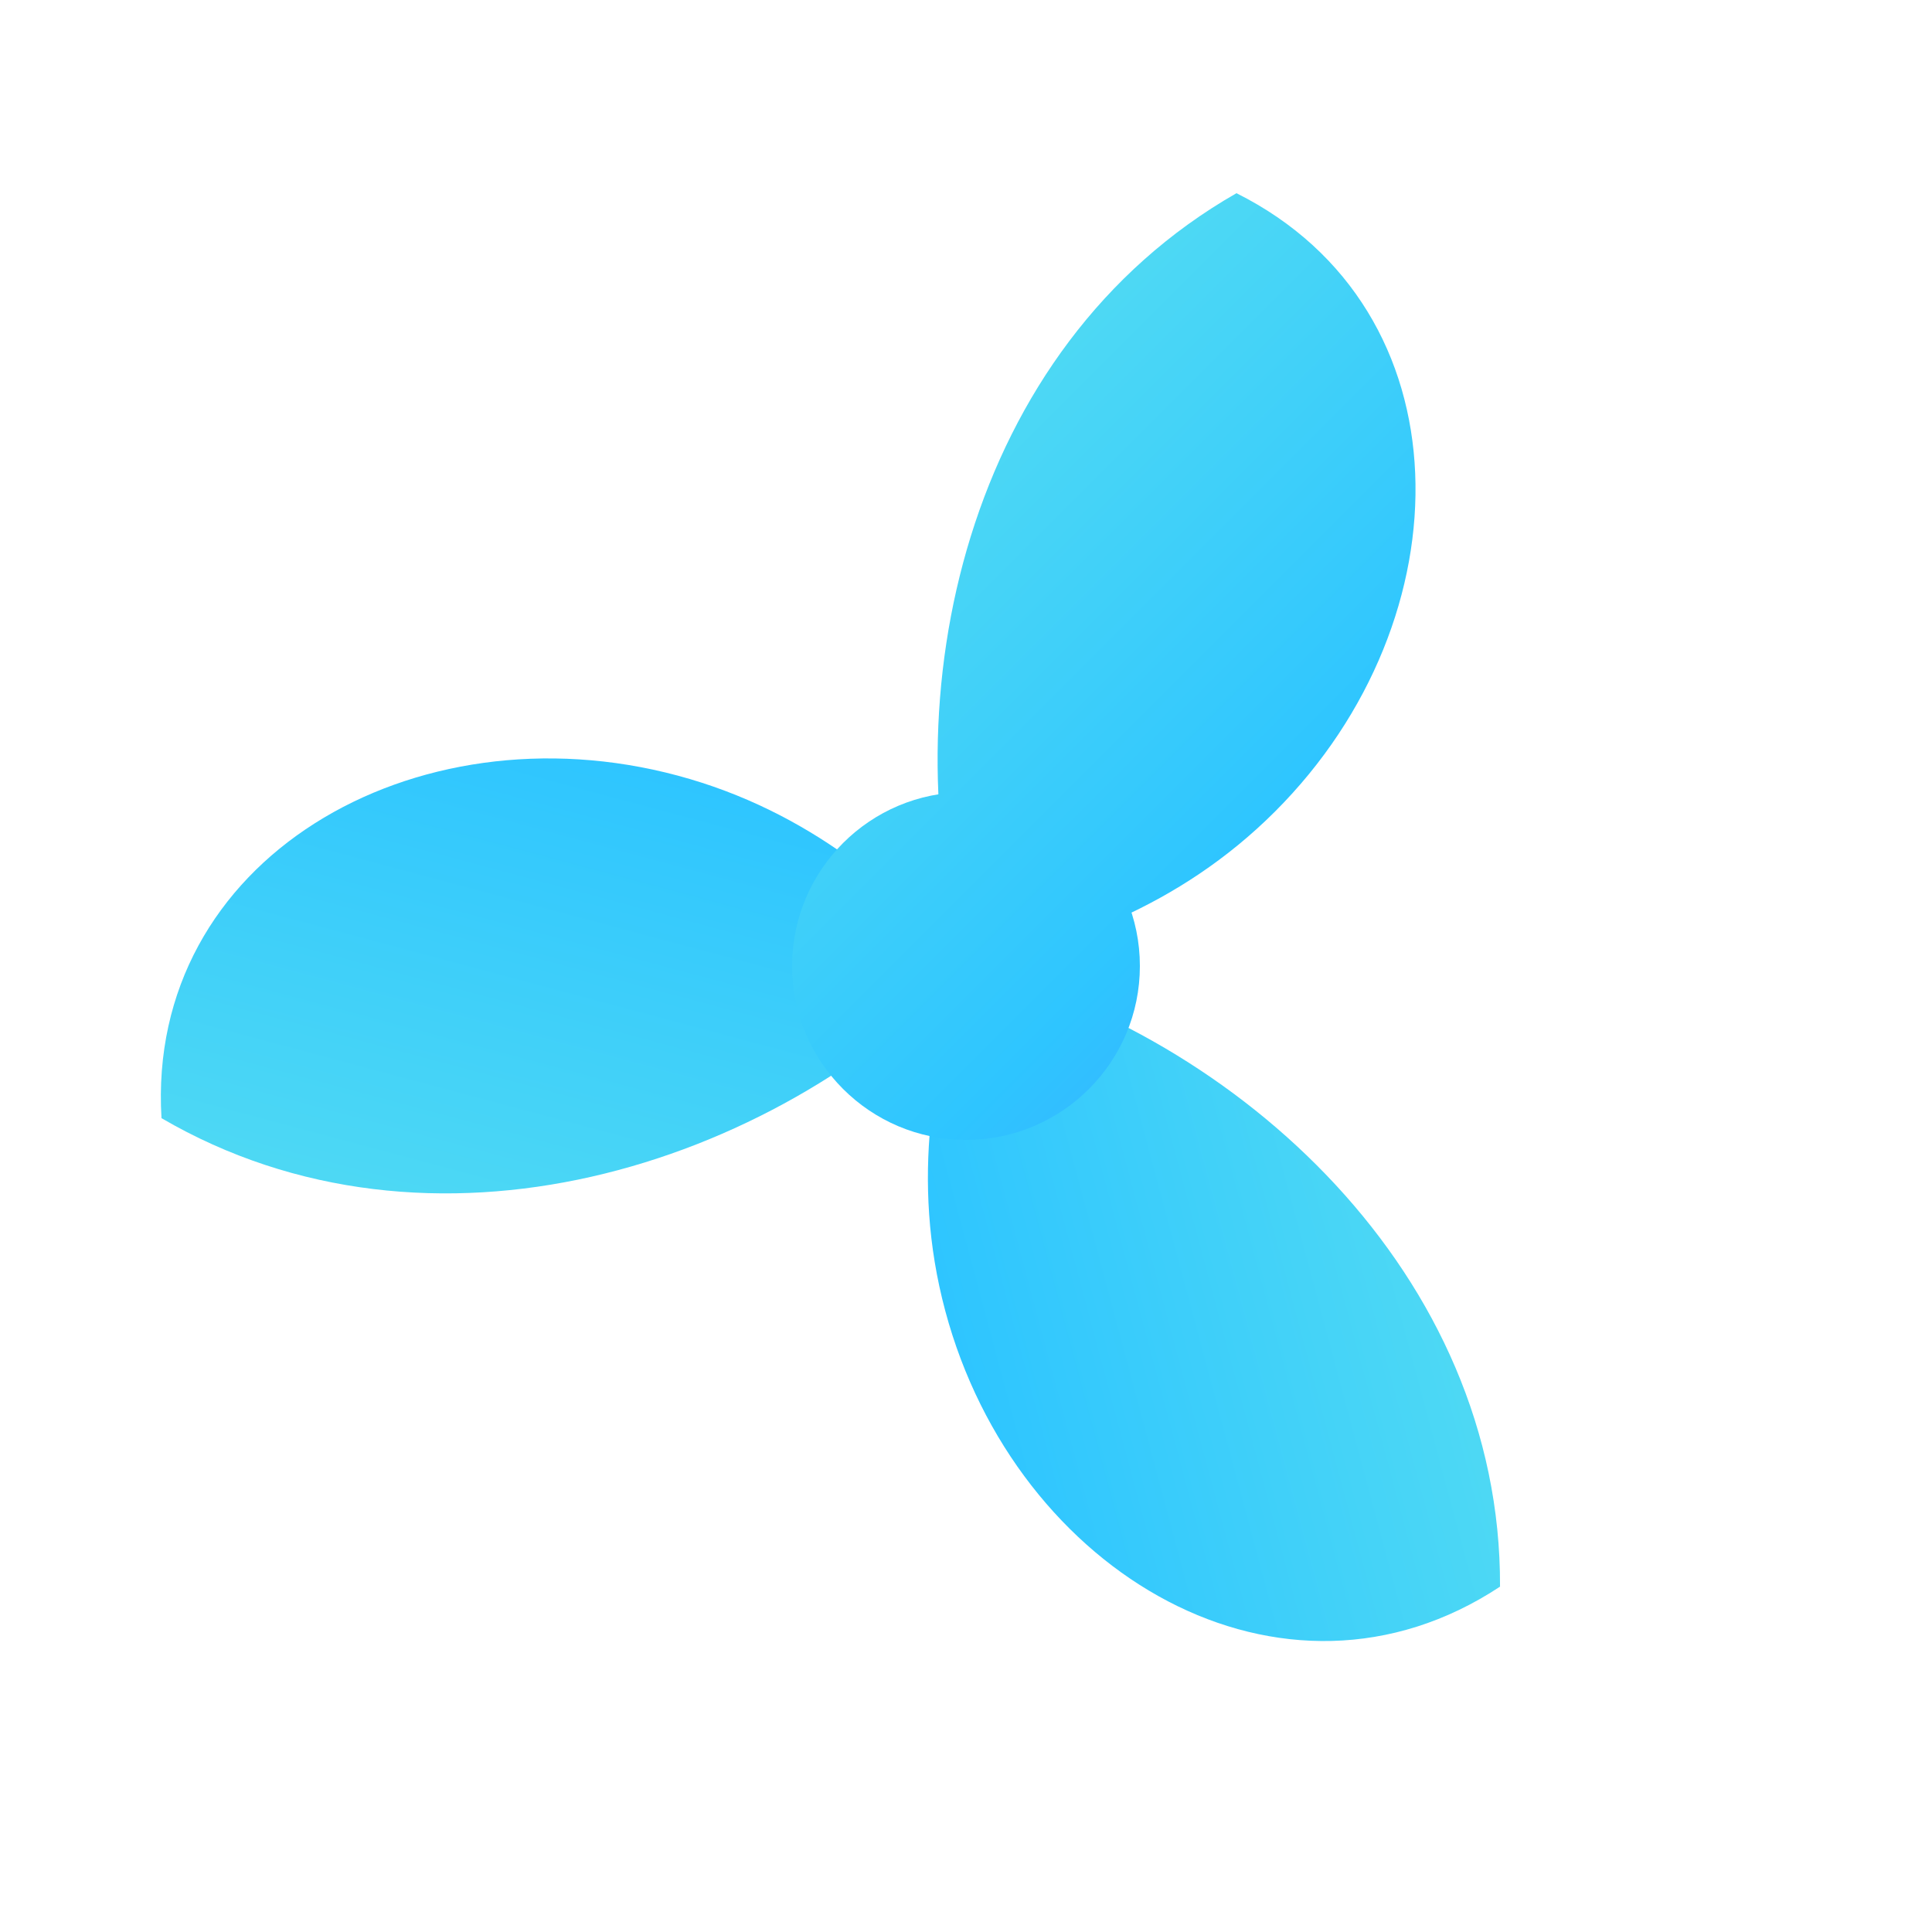
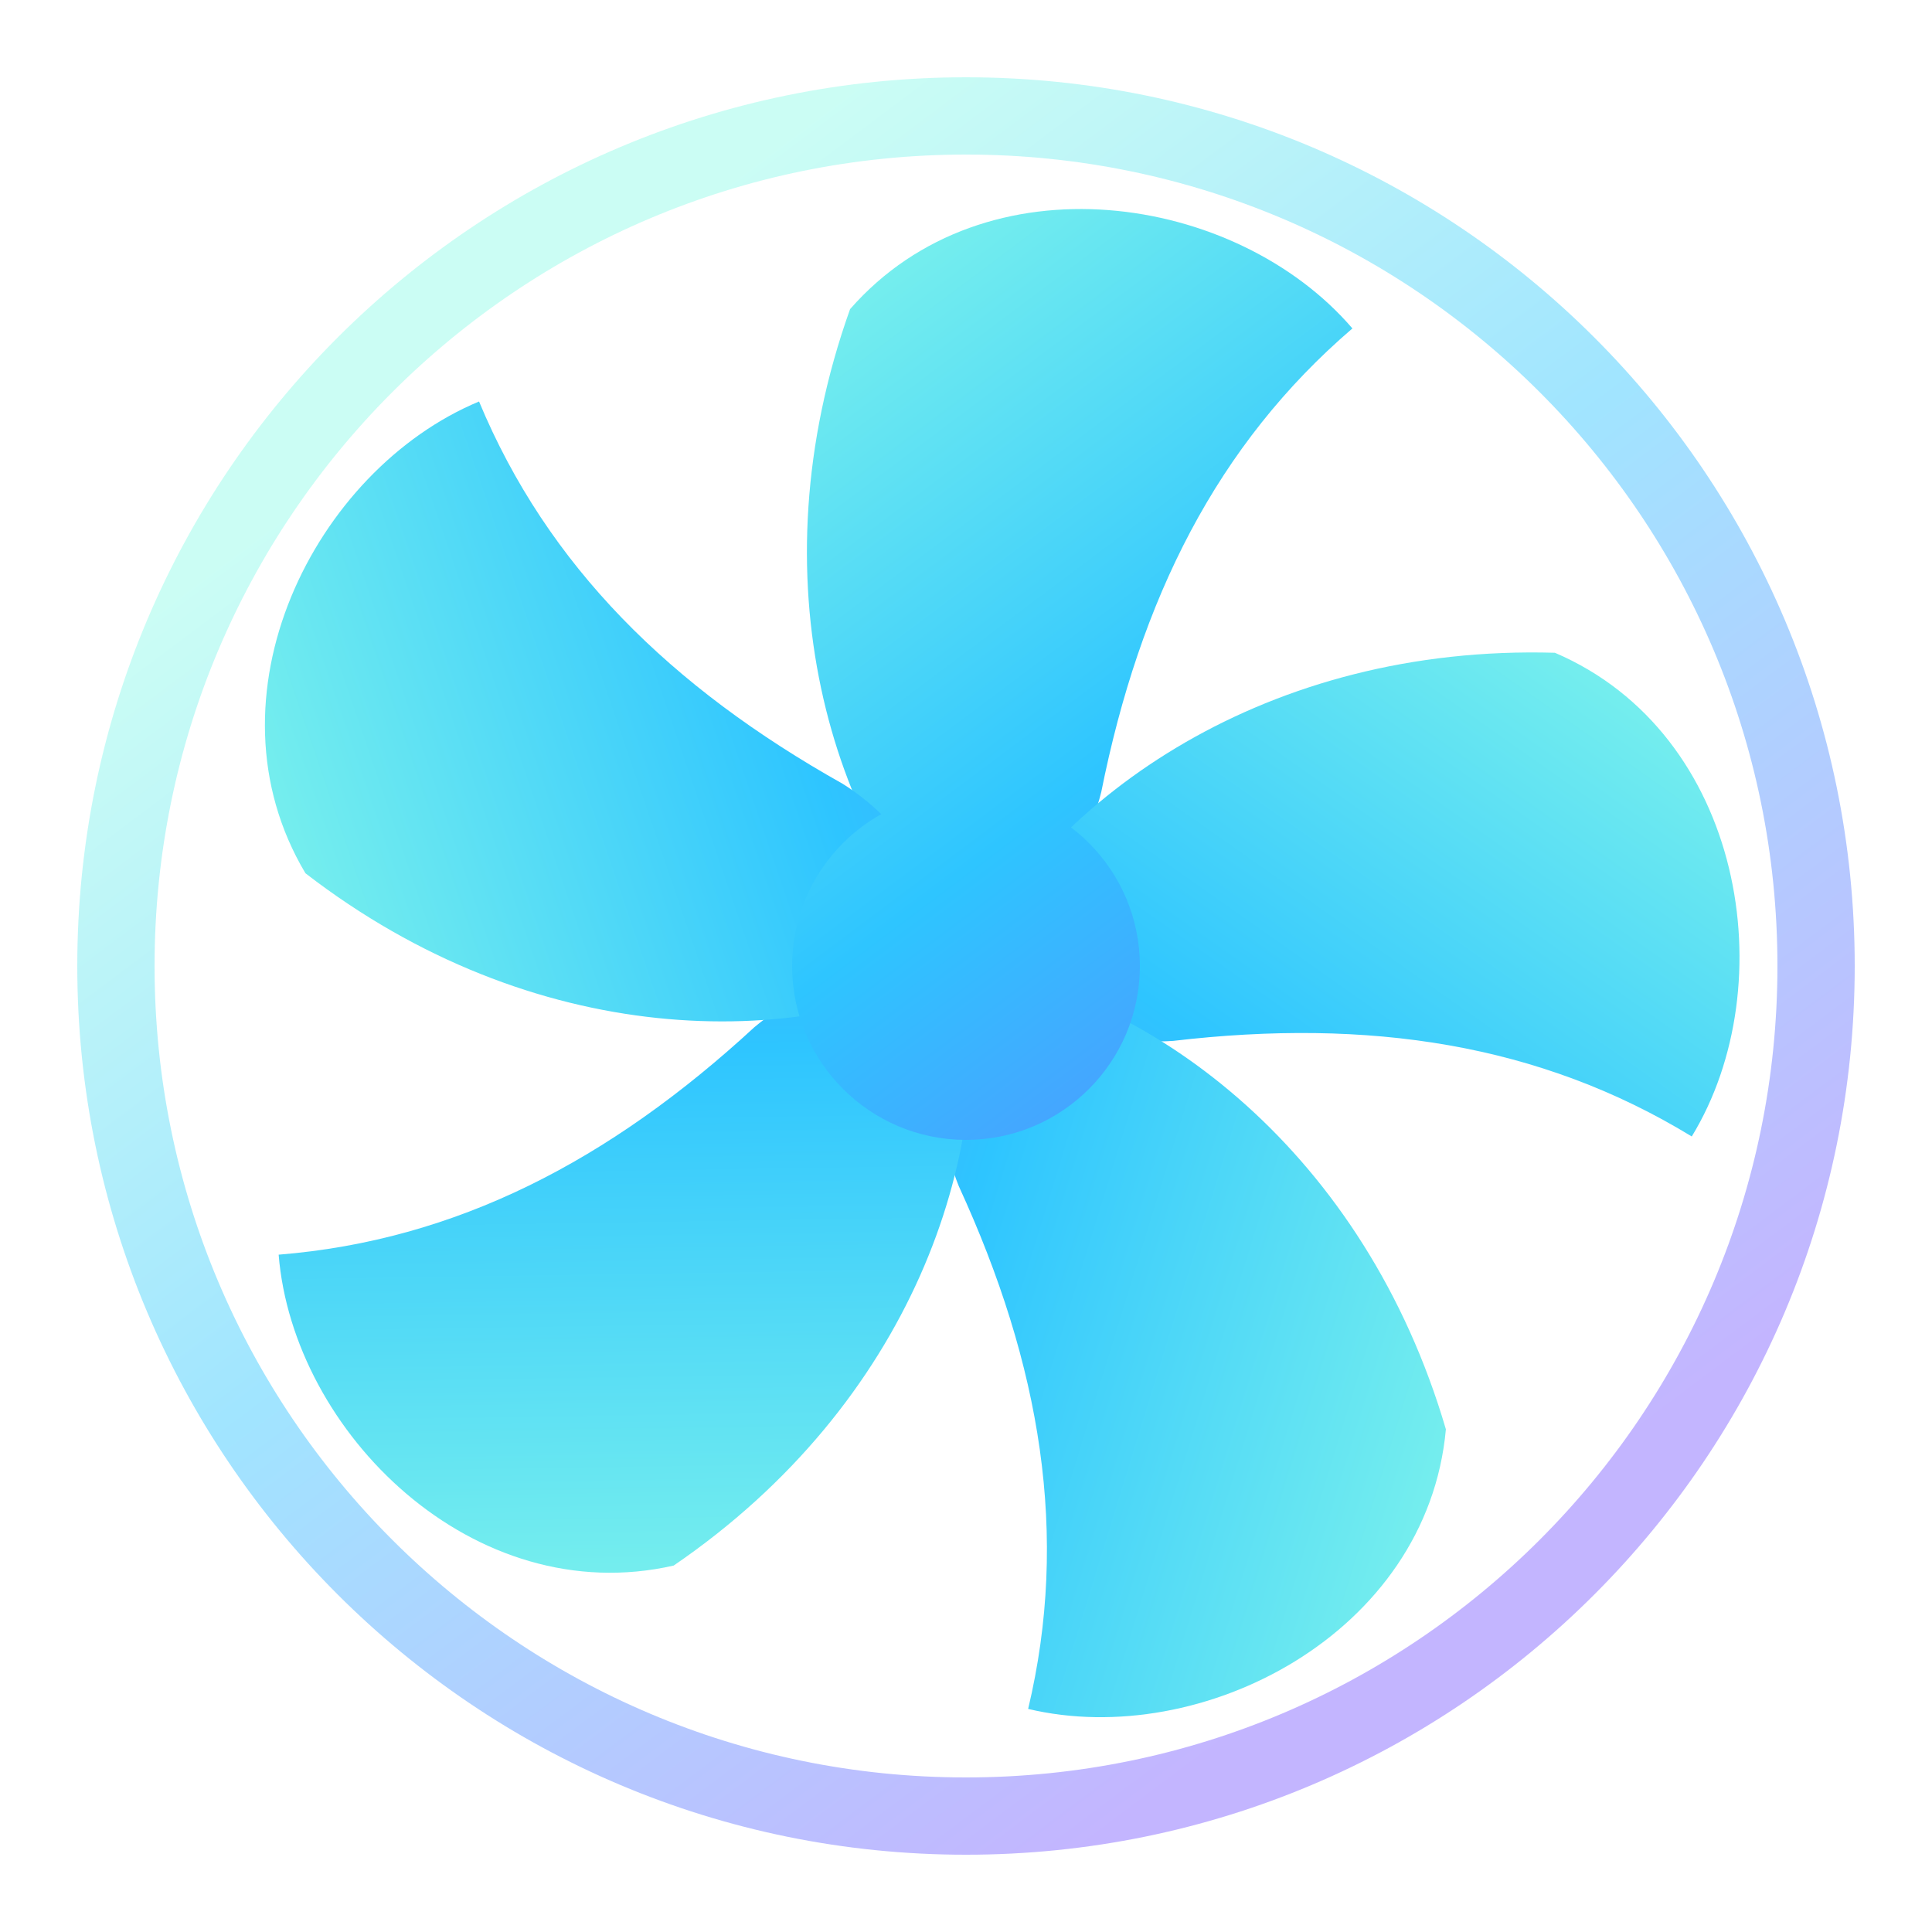
<svg xmlns="http://www.w3.org/2000/svg" viewBox="0 0 100 100">
  <defs>
-     <linearGradient id="wind" gradientUnits="userSpaceOnUse" x1="10" y1="10" x2="90" y2="90">
-       <stop offset="0" stop-color="#7CF5E4" />
-       <stop offset="0.55" stop-color="#2EC5FF" />
-       <stop offset="1" stop-color="#6B5CFF" />
+     <linearGradient id="wind" gradientUnits="userSpaceOnUse" x1="26" y1="18" x2="74" y2="82">
+       <stop offset="0" stop-color="#8CFBE8" />
+       <stop offset=".45" stop-color="#2EC5FF" />
+       <stop offset="1" stop-color="#7A5CFF" />
    </linearGradient>
  </defs>
+   <circle cx="50" cy="50" r="44" fill="none" stroke="url(#wind)" stroke-opacity=".45" stroke-width="4" />
  <g fill="url(#wind)">
-     <path d="M50 50 C46 36 50 18 64 10 C76 16 76 32 66 42 C61 47 55 49 50 50 Z" />
-     <path d="M50 50 C46 36 50 18 64 10 C76 16 76 32 66 42 C61 47 55 49 50 50 Z" transform="rotate(120 50 50)" />
-     <path d="M50 50 C46 36 50 18 64 10 C76 16 76 32 66 42 C61 47 55 49 50 50 Z" transform="rotate(240 50 50)" />
+     <path d="M50 50 C43 43 39 30 44 16 C51 8 64 10 70 17 C63 23 59 31 57 41 C56 45 53 48 50 50 Z" transform="rotate(0 50 50)" />
+     <path d="M50 50 C43 43 39 30 44 16 C51 8 64 10 70 17 C63 23 59 31 57 41 C56 45 53 48 50 50 Z" transform="rotate(72 50 50)" />
+     <path d="M50 50 C43 43 39 30 44 16 C51 8 64 10 70 17 C63 23 59 31 57 41 C56 45 53 48 50 50 Z" transform="rotate(144 50 50)" />
+     <path d="M50 50 C43 43 39 30 44 16 C51 8 64 10 70 17 C63 23 59 31 57 41 C56 45 53 48 50 50 Z" transform="rotate(216 50 50)" />
+     <path d="M50 50 C43 43 39 30 44 16 C51 8 64 10 70 17 C63 23 59 31 57 41 C56 45 53 48 50 50 Z" transform="rotate(288 50 50)" />
    <circle cx="50" cy="50" r="9" />
  </g>
</svg>
